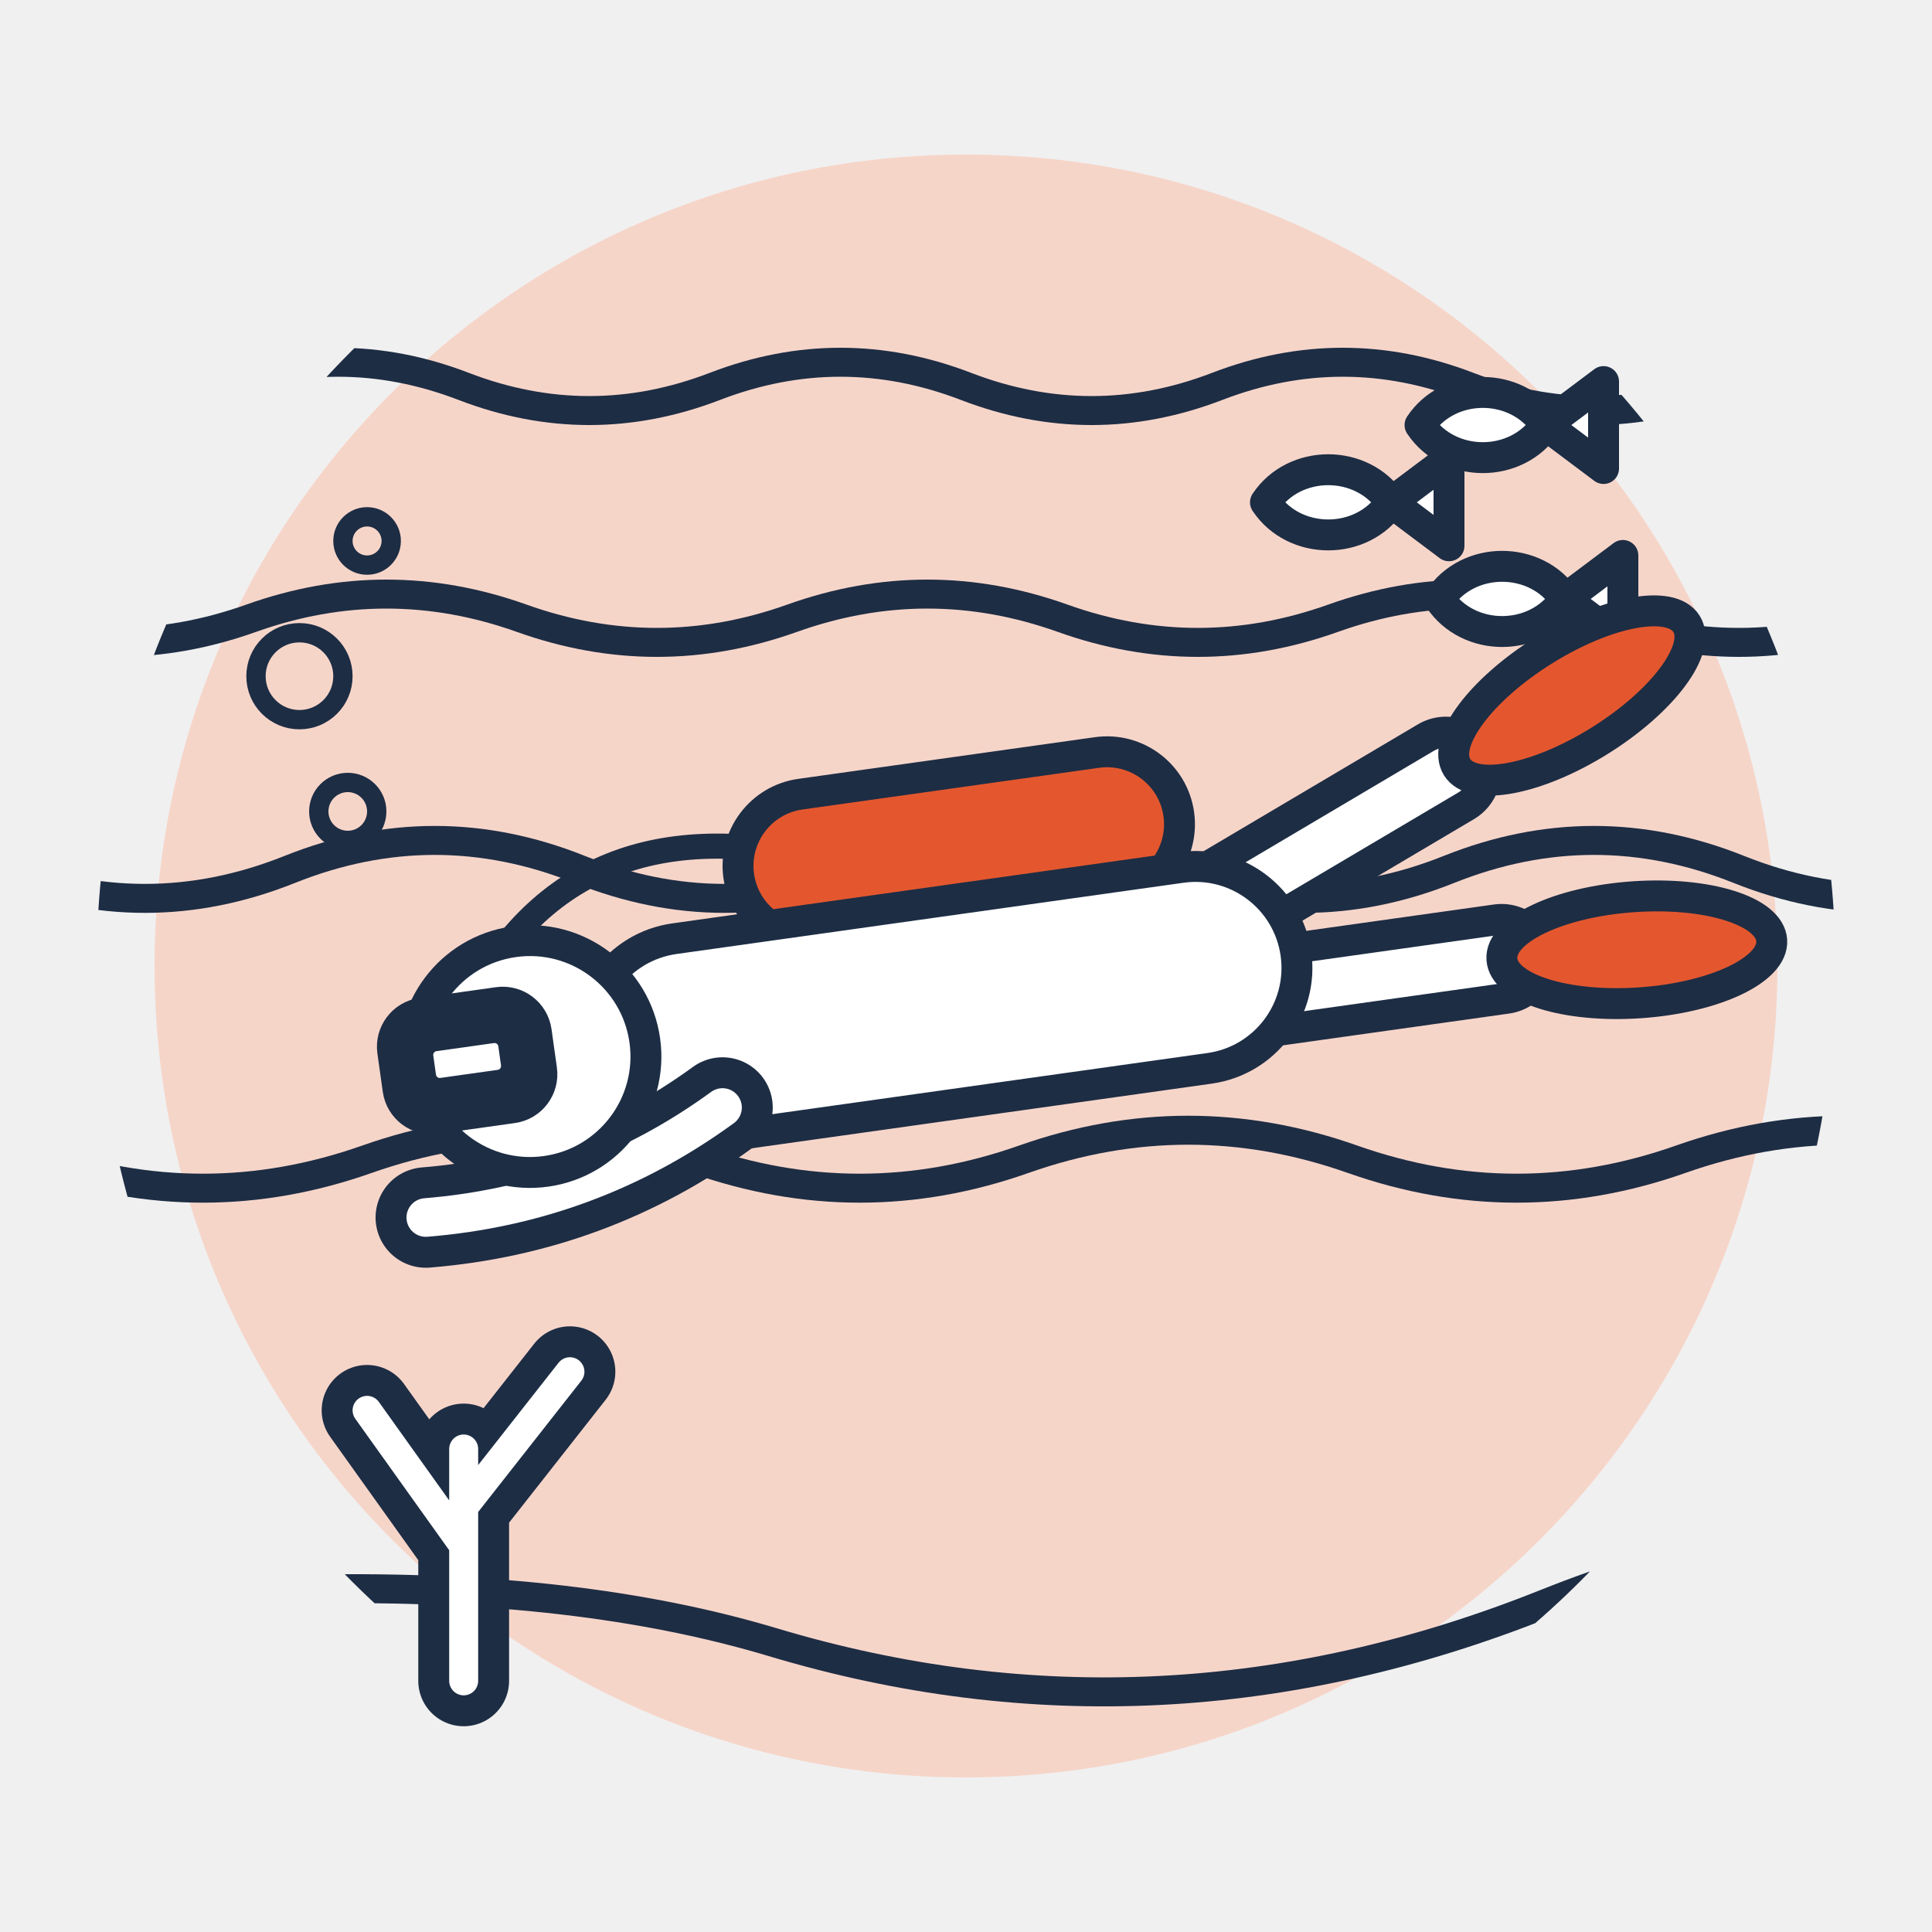
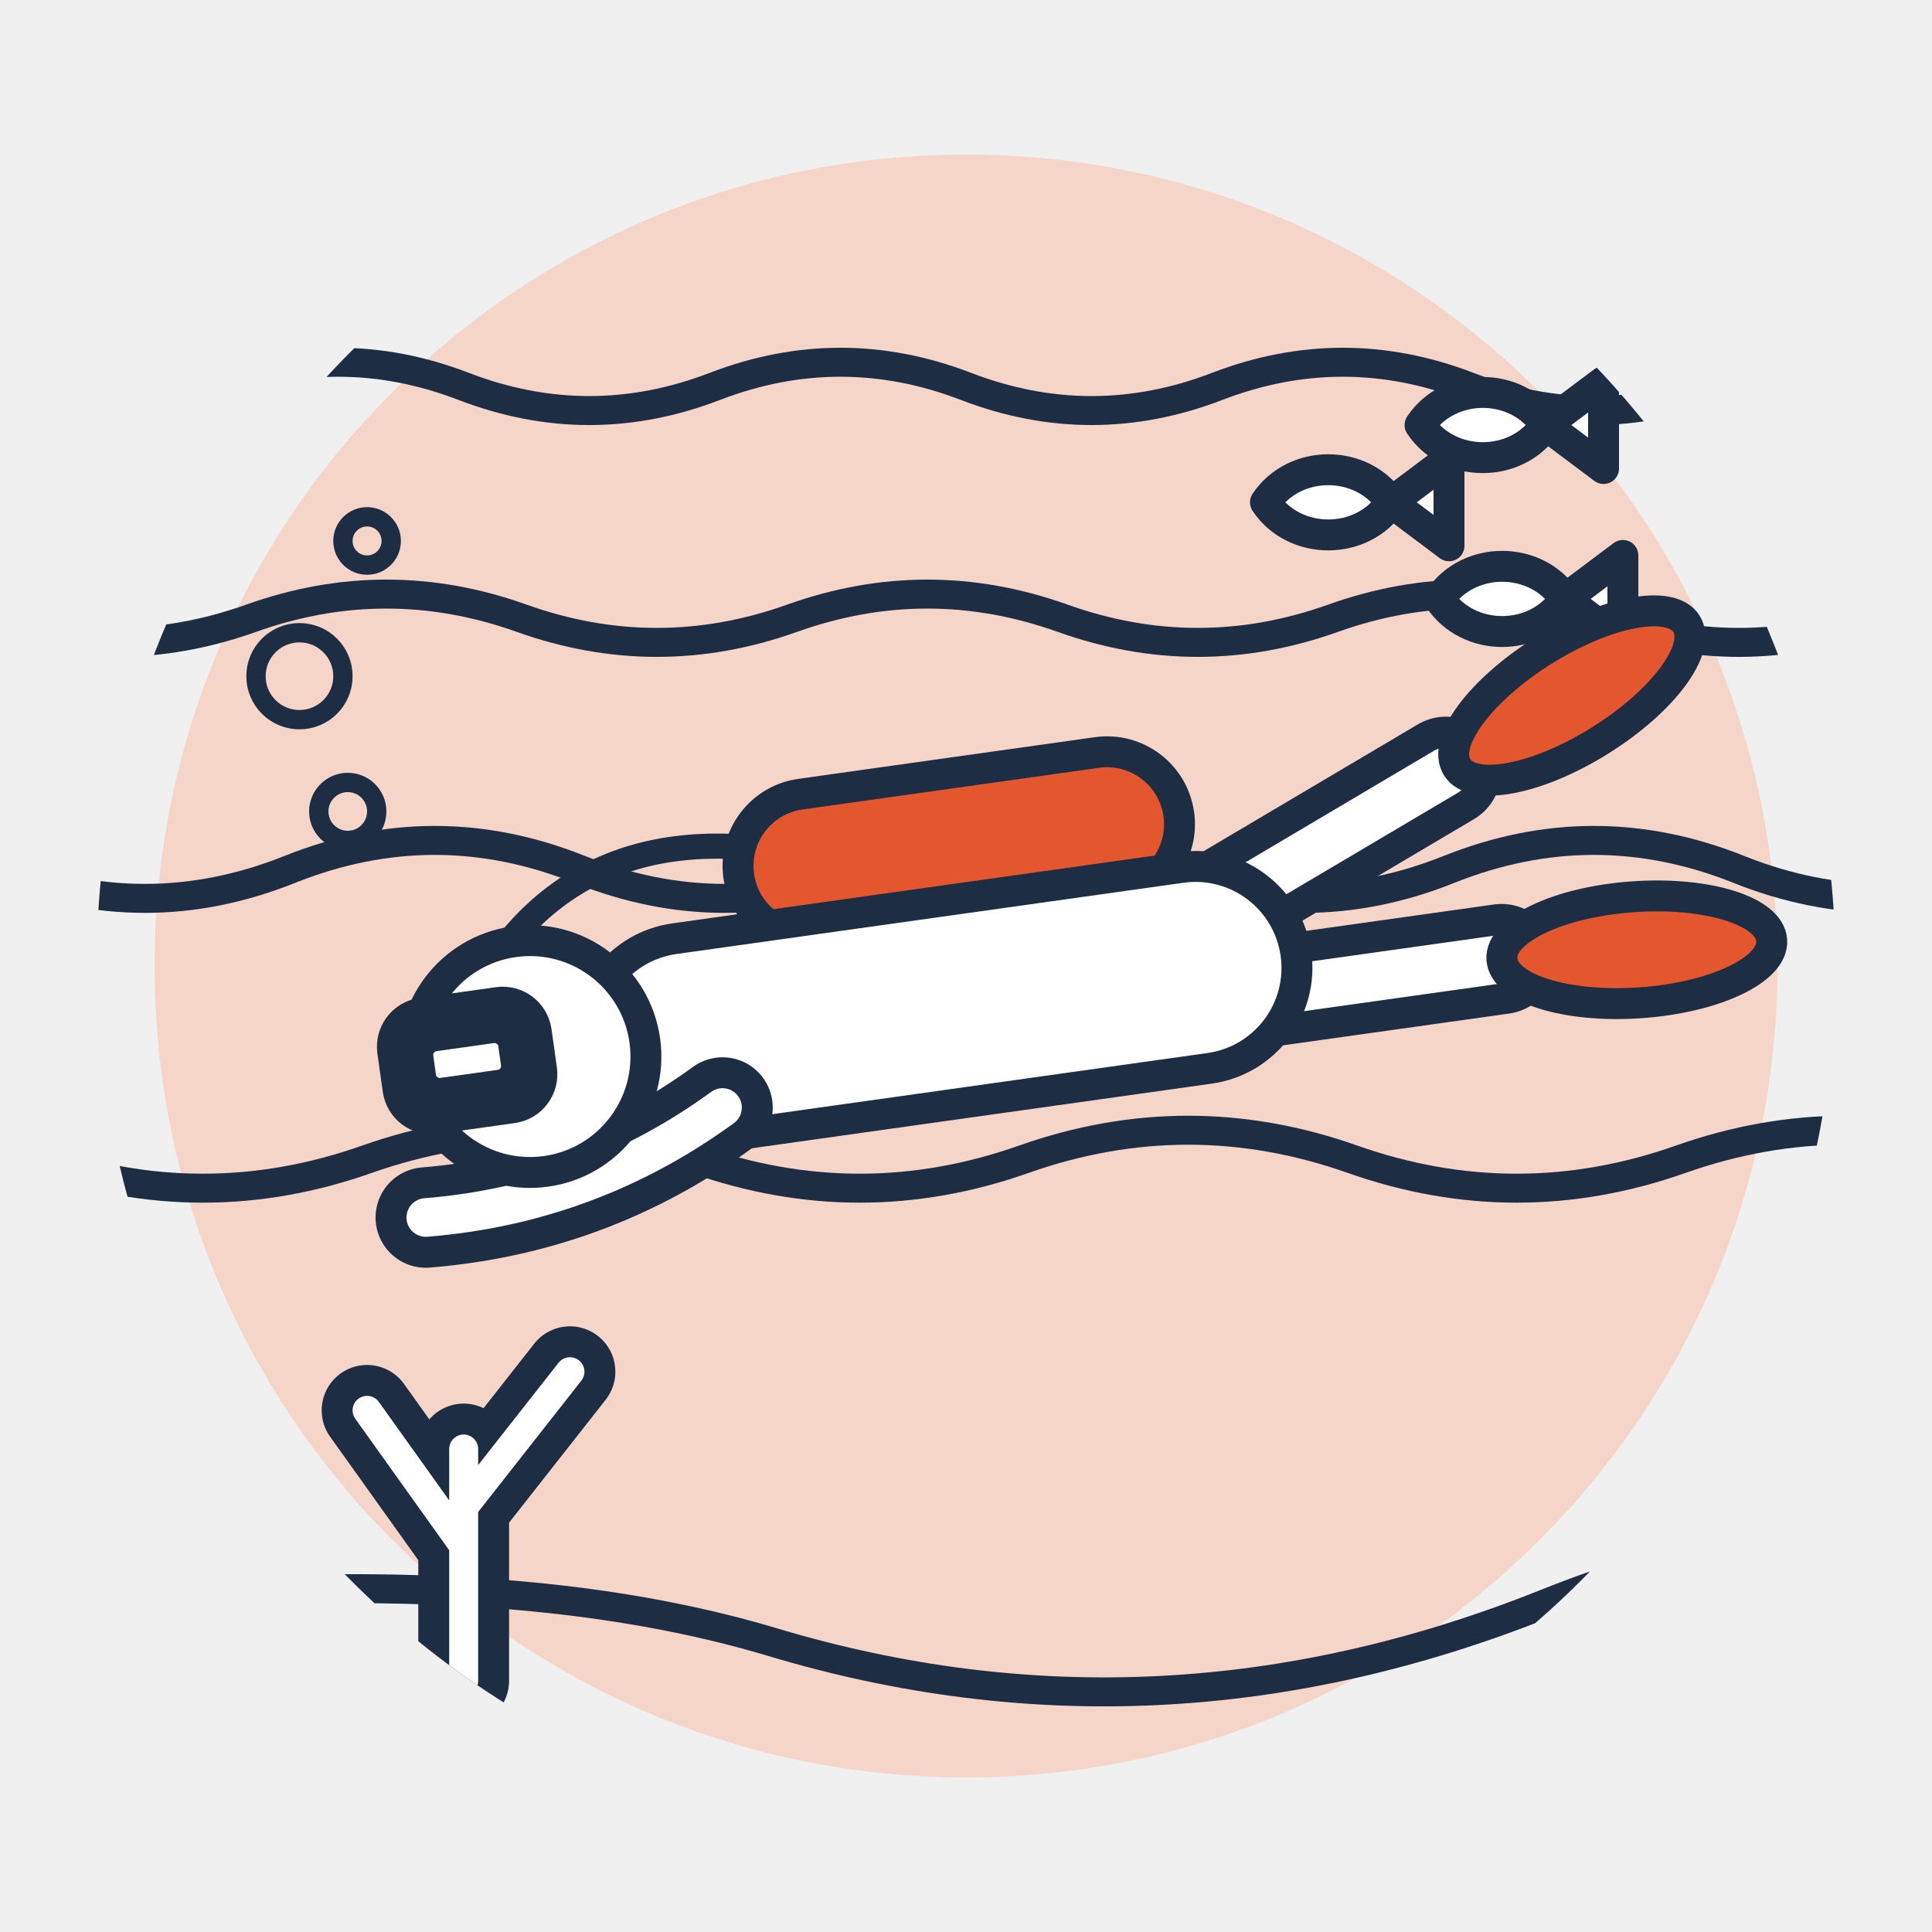
<svg xmlns="http://www.w3.org/2000/svg" viewBox="0 0 200 200" width="200" height="200">
  <defs>
    <clipPath id="clip">
      <circle cx="100" cy="100" r="90" />
    </clipPath>
  </defs>
  <circle cx="100" cy="100" r="84" fill="#F6D5C9" />
  <g clip-path="url(#clip)">
    <path d="M-30 40 Q-17.0 35 -4 40 T22 40 T48 40 T74 40 T100 40 T126 40 T152 40 T178 40 T204 40 T230 40" fill="none" stroke="#1D2D44" stroke-width="3" stroke-linecap="round" />
    <path d="M-30 64 Q-16.0 59 -2 64 T26 64 T54 64 T82 64 T110 64 T138 64 T166 64 T194 64 T222 64 T250 64" fill="none" stroke="#1D2D44" stroke-width="3" stroke-linecap="round" />
    <path d="M-30 90 Q-15.0 84 0 90 T30 90 T60 90 T90 90 T120 90 T150 90 T180 90 T210 90 T240 90" fill="none" stroke="#1D2D44" stroke-width="3" stroke-linecap="round" />
    <path d="M-30 120 Q-13.0 114 4 120 T38 120 T72 120 T106 120 T140 120 T174 120 T208 120 T242 120" fill="none" stroke="#1D2D44" stroke-width="3" stroke-linecap="round" />
    <path d="M-30 172 Q40 158 80 170 T160 166 T230 168" fill="none" stroke="#1D2D44" stroke-width="3" stroke-linecap="round" />
+     <path d="M48 174 V150 M48 160 L38 146 M48 156 L59 142" fill="none" stroke="#1D2D44" stroke-width="9.4" stroke-linecap="round" stroke-linejoin="round" />
+     <path d="M48 174 V150 M48 160 L38 146 M48 156 L59 142" fill="none" stroke="#FFFFFF" stroke-width="3.0" stroke-linecap="round" stroke-linejoin="round" />
+     <path d="M131.0 52 C134.0 47.5 141.0 47.5 144.0 52 L150.0 47.5 L150.0 56.5 L144.0 52 C141.0 56.5 134.0 56.5 131.0 52Z" fill="#FFFFFF" stroke="#1D2D44" stroke-width="3.2" stroke-linejoin="round" stroke-linecap="round" />
+     <path d="M147.0 44 C150.0 39.5 157.0 39.5 160.0 44 L166.0 39.5 L166.0 48.5 L160.0 44 C157.0 48.5 150.0 48.5 147.0 44Z" fill="#FFFFFF" stroke="#1D2D44" stroke-width="3.2" stroke-linejoin="round" stroke-linecap="round" />
+     <path d="M149.0 62 C152.0 57.5 159.0 57.5 162.0 62 L168.0 57.5 L168.0 66.5 L162.0 62 C159.0 66.5 152.0 66.5 149.0 62Z" fill="#FFFFFF" stroke="#1D2D44" stroke-width="3.2" stroke-linejoin="round" stroke-linecap="round" />
+     <g transform="rotate(-8 100 100)">
+       <path d="M84 86 Q60 78 47 99" fill="none" stroke="#1D2D44" stroke-width="2.6" stroke-linecap="round" stroke-linejoin="round" />
+       <path d="M85.5 80 H116.5 A7.5 7.5 0 0 1 124 87.5 V87.5 A7.5 7.5 0 0 1 116.5 95 H85.5 A7.5 7.5 0 0 1 78 87.5 V87.5 A7.5 7.5 0 0 1 85.5 80Z" fill="#E4572E" stroke="#1D2D44" stroke-width="3.2" stroke-linejoin="round" stroke-linecap="round" />
+       <path d="M128 97 L152 87" fill="none" stroke="#1D2D44" stroke-width="11.4" stroke-linecap="round" stroke-linejoin="round" />
+       <path d="M128 97 L152 87" fill="none" stroke="#FFFFFF" stroke-width="5.0" stroke-linecap="round" stroke-linejoin="round" />
+       <path d="M130 107 L155 107" fill="none" stroke="#1D2D44" stroke-width="11.4" stroke-linecap="round" stroke-linejoin="round" />
+       <path d="M130 107 L155 107" fill="none" stroke="#FFFFFF" stroke-width="5.0" stroke-linecap="round" stroke-linejoin="round" />
+       <path d="M152 81 a14 5.5 0 1 0 28 0 a14 5.5 0 1 0 -28 0Z" fill="#E4572E" stroke="#1D2D44" stroke-width="3.2" stroke-linejoin="round" stroke-linecap="round" transform="rotate(-24 166 81)" />
+       <path d="M155 108 a14 5.5 0 1 0 28 0 a14 5.5 0 1 0 -28 0Z" fill="#E4572E" stroke="#1D2D44" stroke-width="3.2" stroke-linejoin="round" stroke-linecap="round" transform="rotate(4 169 108)" />
+       <path d="M70.5 93 H123.5 A10.5 10.5 0 0 1 134 103.5 V103.5 A10.5 10.5 0 0 1 123.5 114 H70.5 A10.5 10.5 0 0 1 60 103.5 V103.5 A10.5 10.5 0 0 1 70.5 93Z" fill="#FFFFFF" stroke="#1D2D44" stroke-width="3.2" stroke-linejoin="round" stroke-linecap="round" />
+       <path d="M73 111 Q58 119 41 118" fill="none" stroke="#1D2D44" stroke-width="10.4" stroke-linecap="round" stroke-linejoin="round" />
+       <path d="M73 111 Q58 119 41 118" fill="none" stroke="#FFFFFF" stroke-width="4.0" stroke-linecap="round" stroke-linejoin="round" />
+       <path d="M42 103 a12 12 0 1 0 24 0 a12 12 0 1 0 -24 0Z" fill="#FFFFFF" stroke="#1D2D44" stroke-width="3.2" stroke-linejoin="round" stroke-linecap="round" />
+       <path d="M43.5 97 H51.5 A3.5 3.5 0 0 1 55 100.5 V104.5 A3.5 3.5 0 0 1 51.5 108 H43.5 A3.5 3.5 0 0 1 40 104.5 V100.5 A3.5 3.5 0 0 1 43.5 97Z" fill="#FFFFFF" stroke="#1D2D44" stroke-width="3.2" stroke-linejoin="round" stroke-linecap="round" />
+       <path d="M44.5 99.5 H50.5 A2 2 0 0 1 52.5 101.5 V103.5 A2 2 0 0 1 50.5 105.5 H44.5 A2 2 0 0 1 42.5 103.5 V101.5 A2 2 0 0 1 44.5 99.5Z" fill="#FFFFFF" stroke="#1D2D44" stroke-width="3.2" stroke-linejoin="round" stroke-linecap="round" />
+     </g>
+     <path d="M33 84 a3 3 0 1 0 6 0 a3 3 0 1 0 -6 0Z" fill="none" stroke="#1D2D44" stroke-width="2" stroke-linecap="round" stroke-linejoin="round" />
+     <path d="M26.5 70 a4.5 4.5 0 1 0 9.0 0 a4.5 4.5 0 1 0 -9.0 0Z" fill="none" stroke="#1D2D44" stroke-width="2" stroke-linecap="round" stroke-linejoin="round" />
+     <path d="M35.5 56 a2.5 2.5 0 1 0 5.0 0 a2.5 2.5 0 1 0 -5.0 0Z" fill="none" stroke="#1D2D44" stroke-width="2" stroke-linecap="round" stroke-linejoin="round" />
  </g>
-   <path d="M48 174 V150 M48 160 L38 146 M48 156 L59 142" fill="none" stroke="#1D2D44" stroke-width="9.4" stroke-linecap="round" stroke-linejoin="round" />
-   <path d="M48 174 V150 M48 160 L38 146 M48 156 L59 142" fill="none" stroke="#FFFFFF" stroke-width="3.0" stroke-linecap="round" stroke-linejoin="round" />
-   <path d="M131.0 52 C134.0 47.5 141.0 47.5 144.0 52 L150.0 47.5 L150.0 56.5 L144.0 52 C141.0 56.5 134.0 56.5 131.0 52Z" fill="#FFFFFF" stroke="#1D2D44" stroke-width="3.2" stroke-linejoin="round" stroke-linecap="round" />
-   <path d="M147.0 44 C150.0 39.5 157.0 39.5 160.0 44 L166.0 39.5 L166.0 48.5 L160.0 44 C157.0 48.5 150.0 48.5 147.0 44Z" fill="#FFFFFF" stroke="#1D2D44" stroke-width="3.2" stroke-linejoin="round" stroke-linecap="round" />
-   <path d="M149.0 62 C152.0 57.5 159.0 57.5 162.0 62 L168.0 57.5 L168.0 66.5 L162.0 62 C159.0 66.5 152.0 66.5 149.0 62Z" fill="#FFFFFF" stroke="#1D2D44" stroke-width="3.2" stroke-linejoin="round" stroke-linecap="round" />
-   <g transform="rotate(-8 100 100)">
-     <path d="M84 86 Q60 78 47 99" fill="none" stroke="#1D2D44" stroke-width="2.6" stroke-linecap="round" stroke-linejoin="round" />
-     <path d="M85.5 80 H116.5 A7.5 7.5 0 0 1 124 87.5 V87.5 A7.5 7.5 0 0 1 116.5 95 H85.5 A7.5 7.5 0 0 1 78 87.5 V87.5 A7.5 7.5 0 0 1 85.5 80Z" fill="#E4572E" stroke="#1D2D44" stroke-width="3.2" stroke-linejoin="round" stroke-linecap="round" />
-     <path d="M128 97 L152 87" fill="none" stroke="#1D2D44" stroke-width="11.4" stroke-linecap="round" stroke-linejoin="round" />
-     <path d="M128 97 L152 87" fill="none" stroke="#FFFFFF" stroke-width="5.0" stroke-linecap="round" stroke-linejoin="round" />
-     <path d="M130 107 L155 107" fill="none" stroke="#1D2D44" stroke-width="11.4" stroke-linecap="round" stroke-linejoin="round" />
-     <path d="M130 107 L155 107" fill="none" stroke="#FFFFFF" stroke-width="5.0" stroke-linecap="round" stroke-linejoin="round" />
-     <path d="M152 81 a14 5.5 0 1 0 28 0 a14 5.5 0 1 0 -28 0Z" fill="#E4572E" stroke="#1D2D44" stroke-width="3.2" stroke-linejoin="round" stroke-linecap="round" transform="rotate(-24 166 81)" />
-     <path d="M155 108 a14 5.5 0 1 0 28 0 a14 5.5 0 1 0 -28 0Z" fill="#E4572E" stroke="#1D2D44" stroke-width="3.2" stroke-linejoin="round" stroke-linecap="round" transform="rotate(4 169 108)" />
-     <path d="M70.5 93 H123.5 A10.5 10.5 0 0 1 134 103.5 V103.5 A10.5 10.5 0 0 1 123.5 114 H70.5 A10.5 10.5 0 0 1 60 103.5 V103.5 A10.5 10.5 0 0 1 70.5 93Z" fill="#FFFFFF" stroke="#1D2D44" stroke-width="3.2" stroke-linejoin="round" stroke-linecap="round" />
-     <path d="M73 111 Q58 119 41 118" fill="none" stroke="#1D2D44" stroke-width="10.4" stroke-linecap="round" stroke-linejoin="round" />
-     <path d="M73 111 Q58 119 41 118" fill="none" stroke="#FFFFFF" stroke-width="4.0" stroke-linecap="round" stroke-linejoin="round" />
-     <path d="M42 103 a12 12 0 1 0 24 0 a12 12 0 1 0 -24 0Z" fill="#FFFFFF" stroke="#1D2D44" stroke-width="3.2" stroke-linejoin="round" stroke-linecap="round" />
-     <path d="M43.5 97 H51.5 A3.5 3.5 0 0 1 55 100.5 V104.5 A3.5 3.5 0 0 1 51.5 108 H43.5 A3.5 3.5 0 0 1 40 104.5 V100.5 A3.5 3.5 0 0 1 43.5 97Z" fill="#FFFFFF" stroke="#1D2D44" stroke-width="3.2" stroke-linejoin="round" stroke-linecap="round" />
-     <path d="M44.5 99.5 H50.5 A2 2 0 0 1 52.5 101.5 V103.5 A2 2 0 0 1 50.5 105.5 H44.5 A2 2 0 0 1 42.5 103.5 V101.5 A2 2 0 0 1 44.5 99.5Z" fill="#FFFFFF" stroke="#1D2D44" stroke-width="3.2" stroke-linejoin="round" stroke-linecap="round" />
-   </g>
-   <path d="M33 84 a3 3 0 1 0 6 0 a3 3 0 1 0 -6 0Z" fill="none" stroke="#1D2D44" stroke-width="2" stroke-linecap="round" stroke-linejoin="round" />
-   <path d="M26.5 70 a4.5 4.5 0 1 0 9.0 0 a4.5 4.5 0 1 0 -9.0 0Z" fill="none" stroke="#1D2D44" stroke-width="2" stroke-linecap="round" stroke-linejoin="round" />
-   <path d="M35.5 56 a2.5 2.5 0 1 0 5.0 0 a2.5 2.5 0 1 0 -5.0 0Z" fill="none" stroke="#1D2D44" stroke-width="2" stroke-linecap="round" stroke-linejoin="round" />
</svg>
